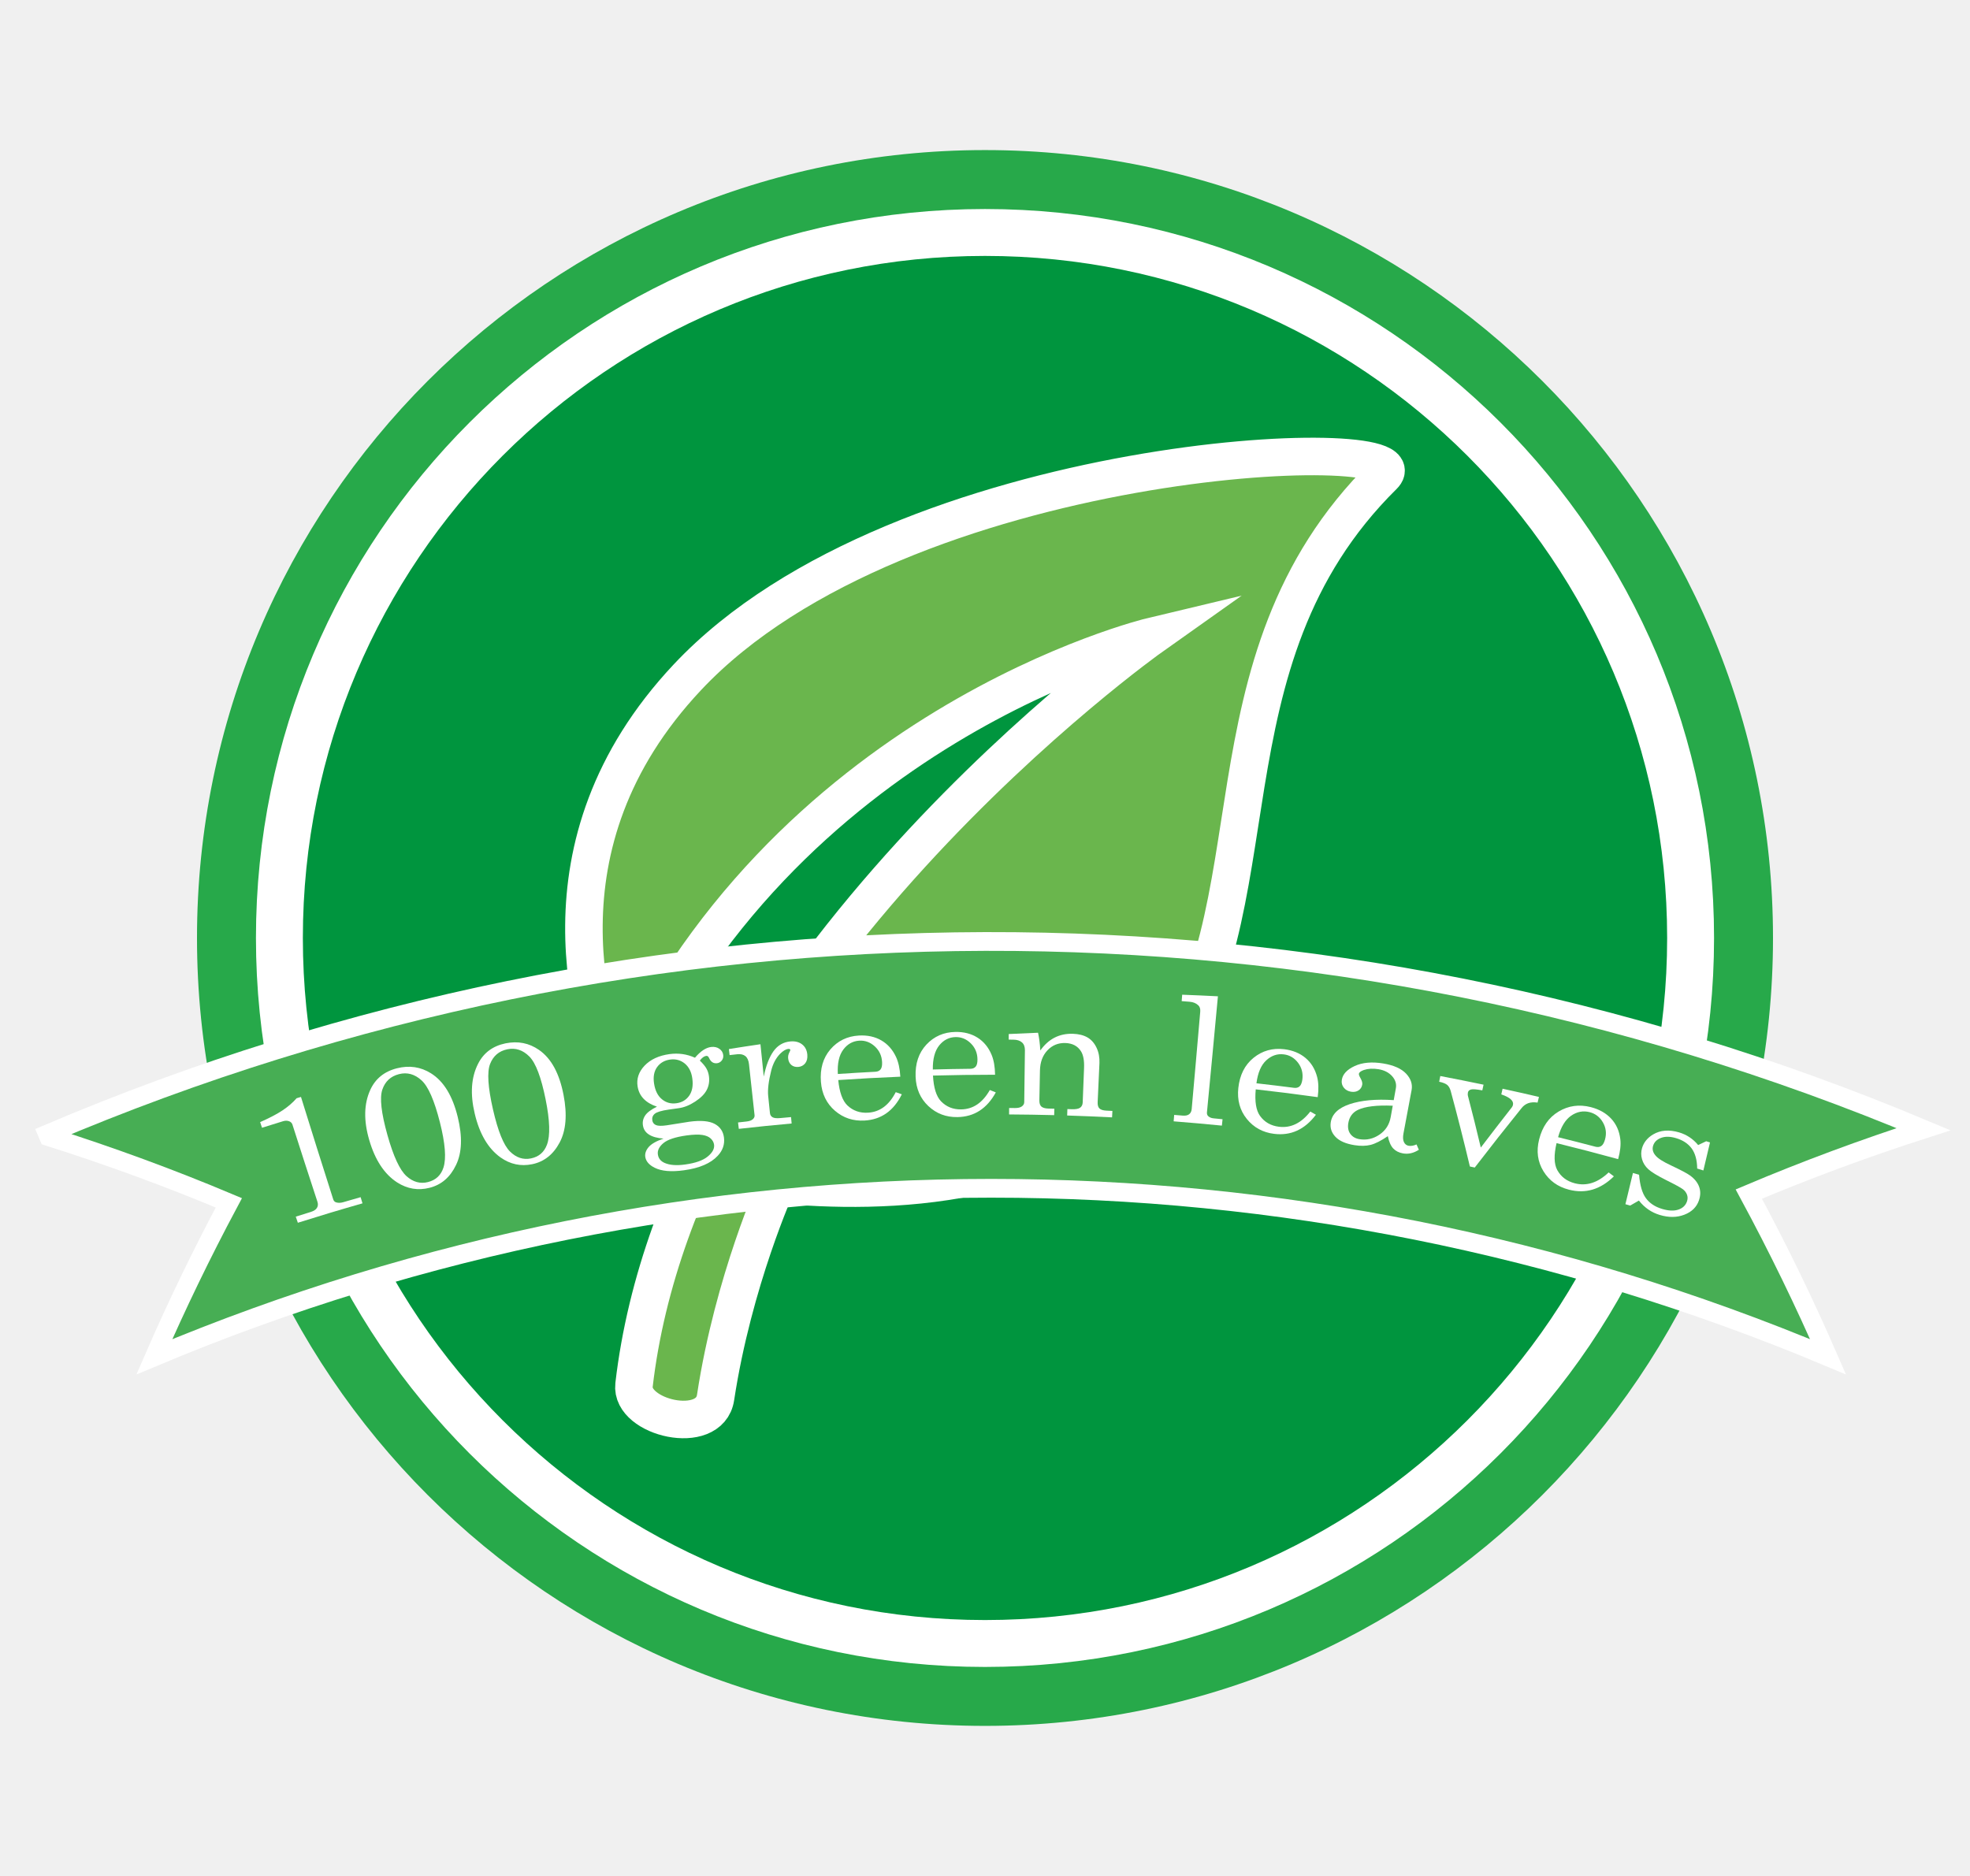
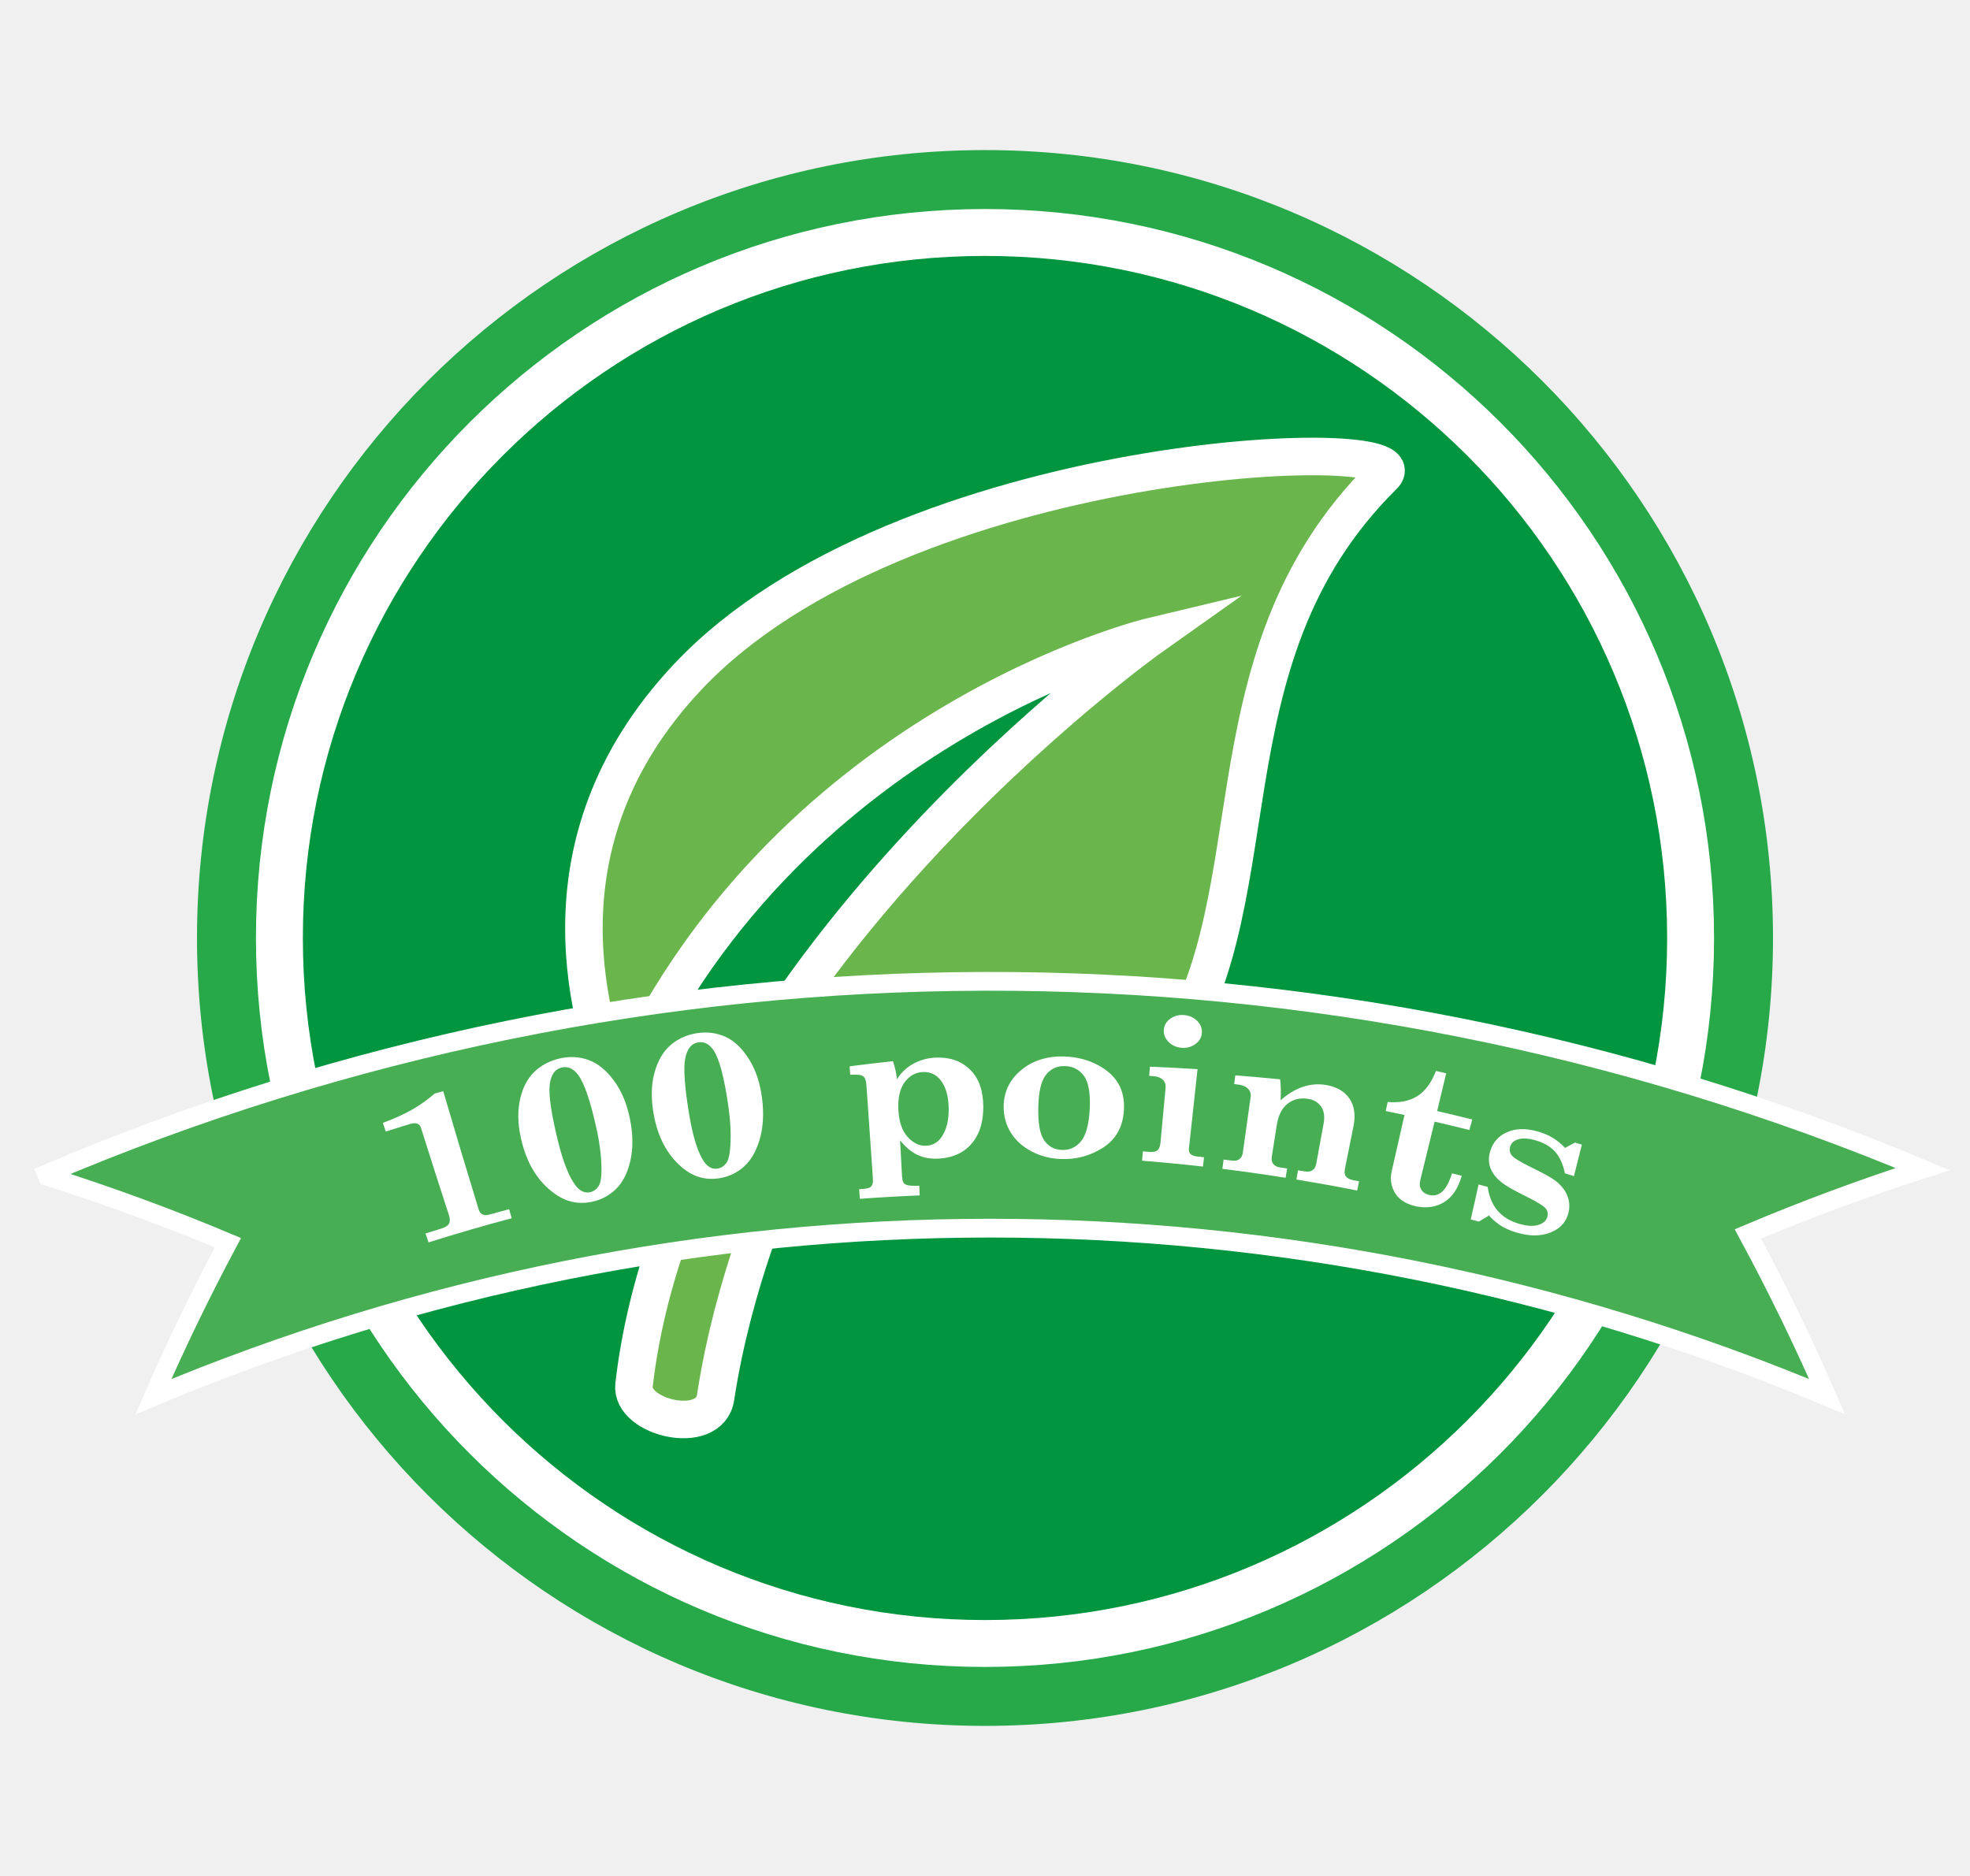
<svg xmlns="http://www.w3.org/2000/svg" version="1.1" id="Livello_1" x="0px" y="0px" width="210px" height="200px" viewBox="0 0 210 200" enable-background="new 0 0 210 200" xml:space="preserve">
  <g>
-     <circle fill="#27A94A" cx="105" cy="100" r="84" />
-     <circle fill="#00953E" stroke="#FFFFFF" stroke-width="5" stroke-miterlimit="10" cx="105" cy="100" r="75.216" />
-     <g id="Livello_10_31_">
-       <g>
-         <path fill="#6AB64D" stroke="#FFFFFF" stroke-width="4" stroke-miterlimit="10" d="M73.272,72.206     c-16.87,17.962-10.091,37.589-7.323,44.763c17.148-39.662,56.822-49.123,56.822-49.123s-50.03,35.45-55.185,79.809     c-0.405,3.502,8.074,5.517,8.694,1.332c1.895-12.461,6.539-22.711,6.539-22.711c11.401,1.087,30.49,0.75,40.504-12.011     c13.299-16.955,3.958-43.622,24.15-63.561C152.188,46.051,96.133,47.869,73.272,72.206z" />
+     <g>
+       <circle fill="#27A94A" cx="105" cy="100" r="84" />
+       <circle fill="#00953E" stroke="#FFFFFF" stroke-width="5" stroke-miterlimit="10" cx="105" cy="100" r="75.216" />
+       <g id="Livello_10_1_">
+         <g>
+           <path fill="#6AB64D" stroke="#FFFFFF" stroke-width="4" stroke-miterlimit="10" d="M73.272,72.206      c-16.87,17.962-10.091,37.589-7.323,44.763c17.148-39.662,56.822-49.123,56.822-49.123s-50.03,35.45-55.185,79.809      c-0.405,3.502,8.074,5.517,8.694,1.332c1.895-12.461,6.539-22.711,6.539-22.711c11.401,1.087,30.49,0.75,40.504-12.011      c13.299-16.955,3.958-43.622,24.15-63.561C152.188,46.051,96.133,47.869,73.272,72.206z" />
+         </g>
      </g>
    </g>
    <g>
      <g>
-         <path fill="#47AE54" stroke="#FFFFFF" stroke-width="2" stroke-miterlimit="10" d="M194.866,144.649     c-2.534-5.82-5.349-11.609-8.445-17.347c6.004-2.538,12.218-4.851,18.63-6.915C141.078,93.532,68.933,93.701,5.063,120.896     c0.04,0.095,0.08,0.188,0.12,0.282c6.617,2.096,13.025,4.457,19.211,7.059c-2.898,5.432-5.546,10.909-7.941,16.414     C73.509,120.698,137.81,120.697,194.866,144.649L194.866,144.649L194.866,144.649z" />
+         <path fill="#47AE54" stroke="#FFFFFF" stroke-width="2" stroke-miterlimit="10" d="M194.768,148.898     c-2.534-5.819-5.349-11.609-8.446-17.346c6.004-2.538,12.219-4.851,18.63-6.915C140.979,97.781,68.834,97.951,4.965,125.146     c0.04,0.094,0.08,0.188,0.12,0.282c6.617,2.096,13.026,4.457,19.211,7.059c-2.899,5.431-5.546,10.909-7.942,16.413     C73.411,124.948,137.71,124.947,194.768,148.898L194.768,148.898L194.768,148.898z" />
      </g>
    </g>
    <g>
      <g>
-         <path fill="#FFFFFF" d="M32.084,116.947c1.129,3.643,2.275,7.284,3.439,10.923c0.053,0.162,0.157,0.271,0.313,0.318     c0.223,0.067,0.47,0.062,0.741-0.016c0.621-0.183,1.243-0.361,1.864-0.539c0.067,0.219,0.134,0.438,0.201,0.658     c-2.297,0.654-4.597,1.346-6.892,2.069c-0.074-0.217-0.148-0.434-0.221-0.651c0.527-0.166,1.061-0.335,1.59-0.497     c0.332-0.104,0.555-0.248,0.669-0.44c0.114-0.191,0.13-0.407,0.052-0.646c-0.902-2.744-1.789-5.488-2.668-8.236     c-0.055-0.168-0.179-0.288-0.367-0.358c-0.193-0.069-0.409-0.067-0.648,0.008c-0.742,0.228-1.484,0.461-2.227,0.692     c-0.068-0.199-0.132-0.399-0.199-0.601c1.009-0.447,1.809-0.865,2.398-1.259c0.589-0.396,1.084-0.822,1.487-1.287     C31.775,117.04,31.929,116.992,32.084,116.947z" />
-         <path fill="#FFFFFF" d="M42.309,113.893c1.322-0.336,2.535-0.155,3.635,0.536c1.36,0.85,2.302,2.41,2.852,4.663     c0.513,2.094,0.449,3.794-0.179,5.102c-0.626,1.31-1.559,2.118-2.825,2.439c-1.222,0.31-2.365,0.121-3.45-0.569     c-1.354-0.872-2.363-2.381-2.987-4.543c-0.597-2.053-0.565-3.829,0.113-5.318C40.008,115.009,40.961,114.233,42.309,113.893z      M42.537,114.515c-0.893,0.226-1.487,0.78-1.782,1.655c-0.295,0.876-0.115,2.486,0.542,4.828     c0.641,2.292,1.325,3.747,2.029,4.387c0.705,0.635,1.474,0.848,2.3,0.637c0.832-0.211,1.381-0.724,1.646-1.544     c0.316-0.976,0.188-2.586-0.38-4.831c-0.588-2.321-1.234-3.812-1.96-4.472C44.207,114.514,43.408,114.294,42.537,114.515z" />
-         <path fill="#FFFFFF" d="M53.887,111.233c1.326-0.271,2.517-0.034,3.577,0.705c1.309,0.911,2.166,2.511,2.607,4.787     c0.411,2.115,0.265,3.811-0.417,5.088c-0.682,1.278-1.652,2.041-2.918,2.304c-1.227,0.253-2.351,0.01-3.391-0.729     c-1.301-0.936-2.227-2.484-2.742-4.674c-0.494-2.079-0.381-3.849,0.361-5.306C51.553,112.24,52.537,111.513,53.887,111.233z      M54.083,111.866c-0.892,0.184-1.508,0.709-1.842,1.57c-0.333,0.859-0.229,2.477,0.311,4.846c0.53,2.316,1.134,3.805,1.804,4.474     c0.669,0.667,1.417,0.915,2.247,0.744c0.834-0.172,1.403-0.659,1.704-1.466c0.359-0.961,0.312-2.574-0.148-4.842     c-0.473-2.343-1.047-3.867-1.732-4.556C55.737,111.944,54.956,111.687,54.083,111.866z" />
-         <path fill="#FFFFFF" d="M74.084,112.766c0.587-0.696,1.164-1.079,1.727-1.146c0.335-0.039,0.625,0.024,0.869,0.193     c0.243,0.167,0.383,0.39,0.416,0.669c0.027,0.224-0.028,0.419-0.159,0.585c-0.134,0.166-0.303,0.261-0.497,0.285     c-0.38,0.047-0.662-0.137-0.848-0.544c-0.074-0.174-0.176-0.255-0.303-0.239c-0.228,0.029-0.453,0.194-0.688,0.501     c0.333,0.32,0.57,0.605,0.708,0.857c0.138,0.249,0.229,0.526,0.266,0.828c0.068,0.527-0.011,1.009-0.236,1.444     c-0.224,0.438-0.637,0.85-1.23,1.24c-0.597,0.392-1.182,0.629-1.764,0.708c-0.356,0.05-0.711,0.099-1.067,0.149     c-0.755,0.109-1.249,0.258-1.474,0.438c-0.225,0.186-0.314,0.427-0.268,0.715c0.037,0.235,0.169,0.4,0.386,0.497     c0.222,0.097,0.613,0.105,1.167,0.023c0.799-0.131,1.598-0.258,2.395-0.38c1.217-0.163,2.114-0.082,2.695,0.229     c0.583,0.311,0.912,0.8,0.996,1.46c0.09,0.726-0.131,1.374-0.666,1.942c-0.744,0.805-1.933,1.314-3.582,1.543     c-1.361,0.192-2.409,0.104-3.148-0.271c-0.58-0.292-0.911-0.67-0.99-1.134c-0.058-0.354,0.057-0.708,0.345-1.053     c0.292-0.348,0.825-0.653,1.599-0.917c-0.657-0.052-1.173-0.189-1.541-0.422c-0.369-0.229-0.587-0.553-0.654-0.969     c-0.064-0.385,0.016-0.742,0.232-1.067c0.217-0.326,0.637-0.643,1.261-0.944c-0.597-0.201-1.073-0.479-1.417-0.837     c-0.348-0.36-0.561-0.795-0.645-1.313c-0.132-0.818,0.115-1.562,0.741-2.224c0.631-0.659,1.515-1.074,2.661-1.233     c0.468-0.064,0.929-0.063,1.379-0.003C73.2,112.441,73.643,112.569,74.084,112.766z M73.176,121.053     c-1.184,0.164-2.007,0.44-2.463,0.82c-0.456,0.384-0.652,0.792-0.581,1.226c0.065,0.41,0.304,0.704,0.716,0.883     c0.545,0.241,1.274,0.295,2.191,0.167c1.093-0.15,1.893-0.432,2.399-0.847c0.509-0.417,0.735-0.835,0.682-1.258     c-0.032-0.246-0.149-0.468-0.352-0.661c-0.202-0.192-0.502-0.322-0.896-0.383C74.477,120.938,73.912,120.952,73.176,121.053z      M71.431,112.962c-0.592,0.084-1.055,0.349-1.384,0.801c-0.326,0.452-0.434,1.033-0.326,1.746     c0.115,0.758,0.395,1.323,0.841,1.685c0.443,0.366,0.956,0.507,1.546,0.424c0.59-0.08,1.04-0.351,1.363-0.81     c0.318-0.459,0.435-1.067,0.329-1.829c-0.093-0.704-0.368-1.239-0.81-1.6C72.546,113.021,72.023,112.88,71.431,112.962z" />
-         <path fill="#FFFFFF" d="M77.699,111.842c1.12-0.181,2.24-0.351,3.364-0.515c0.116,1.149,0.234,2.3,0.353,3.449     c0.238-1.17,0.586-2.07,1.036-2.702c0.452-0.631,1.053-0.98,1.804-1.045c0.51-0.045,0.93,0.064,1.255,0.32     c0.328,0.258,0.51,0.626,0.549,1.099c0.03,0.383-0.047,0.688-0.229,0.917c-0.186,0.228-0.427,0.357-0.732,0.382     c-0.297,0.025-0.546-0.045-0.745-0.211c-0.196-0.167-0.312-0.405-0.339-0.713c-0.018-0.2,0.019-0.394,0.107-0.58     c0.084-0.166,0.126-0.265,0.126-0.294c-0.007-0.094-0.077-0.132-0.203-0.121c-0.272,0.023-0.569,0.198-0.889,0.521     c-0.44,0.451-0.756,1.045-0.943,1.779c-0.288,1.145-0.392,2.046-0.326,2.706c0.063,0.611,0.126,1.218,0.188,1.83     c0.02,0.204,0.116,0.355,0.281,0.45c0.166,0.093,0.437,0.121,0.812,0.087c0.387-0.035,0.773-0.071,1.158-0.105     c0.021,0.228,0.043,0.455,0.062,0.682c-1.877,0.17-3.756,0.358-5.632,0.572c-0.025-0.229-0.056-0.455-0.081-0.683     c0.301-0.034,0.602-0.067,0.903-0.101c0.302-0.032,0.527-0.113,0.67-0.242c0.145-0.128,0.204-0.271,0.188-0.429     c-0.199-1.811-0.398-3.62-0.593-5.43c-0.044-0.412-0.175-0.703-0.388-0.873c-0.213-0.171-0.5-0.236-0.861-0.197     c-0.271,0.031-0.547,0.06-0.82,0.091C77.749,112.273,77.725,112.058,77.699,111.842z" />
-         <path fill="#FFFFFF" d="M95.973,114.788c-2.204,0.09-4.411,0.211-6.615,0.359c0.124,1.301,0.452,2.201,0.973,2.705     c0.598,0.565,1.328,0.823,2.187,0.774c1.267-0.07,2.25-0.796,2.967-2.189c0.216,0.076,0.431,0.152,0.648,0.229     c-0.88,1.772-2.194,2.695-3.974,2.797c-1.211,0.068-2.26-0.274-3.154-1.044c-0.893-0.771-1.397-1.794-1.496-3.084     c-0.107-1.386,0.225-2.539,1.004-3.453c0.785-0.914,1.797-1.409,3.039-1.481c0.91-0.053,1.711,0.121,2.393,0.515     c0.683,0.395,1.207,0.985,1.572,1.768C95.771,113.234,95.928,113.937,95.973,114.788z M89.312,114.5     c1.338-0.092,2.676-0.17,4.014-0.239c0.236-0.013,0.419-0.096,0.543-0.251c0.122-0.156,0.179-0.415,0.16-0.773     c-0.031-0.67-0.289-1.229-0.771-1.675c-0.481-0.443-1.032-0.65-1.654-0.615c-0.695,0.041-1.27,0.361-1.714,0.958     C89.444,112.502,89.252,113.368,89.312,114.5z" />
-         <path fill="#FFFFFF" d="M106.074,114.579c-2.208,0.002-4.41,0.03-6.619,0.09c0.069,1.306,0.355,2.218,0.857,2.743     c0.574,0.59,1.283,0.876,2.148,0.863c1.268-0.019,2.28-0.705,3.055-2.067c0.214,0.085,0.424,0.17,0.637,0.256     c-0.953,1.732-2.303,2.602-4.086,2.631c-1.213,0.02-2.24-0.366-3.101-1.172c-0.858-0.806-1.317-1.85-1.363-3.142     c-0.048-1.389,0.327-2.528,1.146-3.409c0.818-0.88,1.853-1.335,3.093-1.355c0.91-0.016,1.701,0.188,2.366,0.61     c0.665,0.421,1.164,1.034,1.497,1.831C105.938,113.02,106.061,113.726,106.074,114.579z M99.438,114.021     c1.335-0.037,2.677-0.061,4.015-0.075c0.236-0.004,0.42-0.079,0.551-0.229c0.134-0.151,0.195-0.407,0.192-0.766     c-0.005-0.672-0.235-1.24-0.698-1.704s-1.006-0.692-1.627-0.682c-0.696,0.011-1.28,0.308-1.75,0.885     C99.653,112.03,99.422,112.885,99.438,114.021z" />
-         <path fill="#FFFFFF" d="M107.528,110.24c1.04-0.054,2.087-0.097,3.127-0.138c0.116,0.538,0.2,1.17,0.242,1.89     c0.435-0.613,0.938-1.069,1.518-1.367c0.578-0.295,1.233-0.435,1.956-0.411c0.626,0.021,1.144,0.152,1.555,0.39     c0.413,0.241,0.735,0.606,0.967,1.099c0.232,0.49,0.332,1.035,0.307,1.634c-0.066,1.388-0.125,2.778-0.191,4.166     c-0.014,0.312,0.049,0.535,0.193,0.673c0.143,0.139,0.39,0.213,0.739,0.231c0.214,0.011,0.426,0.021,0.64,0.031     c-0.012,0.229-0.023,0.456-0.036,0.686c-1.595-0.081-3.19-0.148-4.786-0.198c0.006-0.229,0.016-0.456,0.023-0.686     c0.15,0.006,0.305,0.011,0.456,0.016c0.428,0.016,0.729-0.039,0.901-0.161c0.17-0.122,0.267-0.309,0.276-0.566     c0.048-1.22,0.097-2.443,0.144-3.665c0.032-0.799-0.078-1.395-0.33-1.788c-0.354-0.56-0.908-0.854-1.671-0.878     c-0.755-0.022-1.392,0.24-1.905,0.784s-0.775,1.26-0.795,2.15c-0.02,1.059-0.045,2.115-0.062,3.173     c-0.006,0.312,0.065,0.534,0.215,0.668c0.15,0.133,0.4,0.204,0.75,0.214c0.211,0.003,0.422,0.01,0.631,0.015     c-0.006,0.229-0.012,0.458-0.018,0.686c-1.604-0.042-3.207-0.066-4.807-0.076c0.004-0.229,0.002-0.457,0.004-0.686     c0.211,0,0.422,0.002,0.632,0.004c0.318,0.002,0.558-0.054,0.727-0.176c0.166-0.119,0.25-0.27,0.253-0.454     c0.024-1.844,0.047-3.688,0.072-5.531c0.002-0.367-0.1-0.647-0.314-0.837c-0.215-0.19-0.525-0.29-0.934-0.292     c-0.16-0.002-0.319-0.004-0.482-0.004C107.525,110.636,107.527,110.438,107.528,110.24z" />
-         <path fill="#FFFFFF" d="M129.829,106.217c-0.382,4.122-0.771,8.245-1.169,12.367c-0.017,0.169,0.025,0.307,0.127,0.405     c0.149,0.138,0.341,0.218,0.574,0.239c0.318,0.03,0.643,0.062,0.962,0.095c-0.024,0.228-0.047,0.454-0.071,0.681     c-1.715-0.169-3.428-0.322-5.142-0.457c0.019-0.226,0.036-0.455,0.056-0.684c0.305,0.024,0.609,0.049,0.913,0.074     c0.3,0.024,0.524-0.024,0.683-0.146c0.158-0.122,0.247-0.302,0.271-0.547c0.312-3.461,0.612-6.924,0.911-10.388     c0.025-0.304-0.046-0.531-0.218-0.688c-0.235-0.215-0.537-0.339-0.903-0.368c-0.287-0.023-0.57-0.048-0.857-0.068     c0.018-0.228,0.032-0.457,0.053-0.684C127.286,106.095,128.557,106.151,129.829,106.217z" />
-         <path fill="#FFFFFF" d="M140.468,116.97c-2.2-0.309-4.405-0.586-6.607-0.832c-0.118,1.301,0.033,2.244,0.458,2.833     c0.483,0.666,1.154,1.048,2.015,1.154c1.265,0.157,2.375-0.38,3.343-1.621c0.202,0.113,0.398,0.228,0.599,0.341     c-1.2,1.584-2.677,2.255-4.454,2.037c-1.21-0.149-2.175-0.677-2.916-1.593c-0.736-0.914-1.039-2.013-0.902-3.299     c0.15-1.381,0.688-2.457,1.626-3.216c0.938-0.759,2.033-1.065,3.271-0.914c0.907,0.111,1.668,0.426,2.272,0.936     c0.604,0.511,1.015,1.186,1.232,2.021C140.558,115.406,140.579,116.122,140.468,116.97z M133.936,115.491     c1.336,0.152,2.672,0.312,4.009,0.484c0.239,0.03,0.433-0.019,0.583-0.15c0.149-0.131,0.251-0.375,0.302-0.731     c0.089-0.663-0.061-1.261-0.454-1.784c-0.396-0.524-0.904-0.826-1.525-0.902c-0.696-0.085-1.319,0.13-1.867,0.635     C134.432,113.551,134.082,114.365,133.936,115.491z" />
-         <path fill="#FFFFFF" d="M151,122.01c0.084,0.19,0.165,0.38,0.248,0.569c-0.556,0.359-1.124,0.49-1.694,0.387     c-0.437-0.079-0.782-0.255-1.042-0.531c-0.256-0.274-0.447-0.71-0.572-1.307c-0.726,0.494-1.335,0.804-1.831,0.929     c-0.501,0.124-1.074,0.134-1.724,0.031c-0.924-0.149-1.597-0.44-2.025-0.887c-0.425-0.447-0.593-0.96-0.504-1.546     c0.136-0.881,0.806-1.53,2.023-1.941c1.221-0.408,2.78-0.555,4.691-0.426c0.077-0.427,0.152-0.854,0.229-1.279     c0.079-0.456-0.05-0.883-0.398-1.275c-0.352-0.392-0.838-0.643-1.465-0.745c-0.583-0.094-1.098-0.065-1.552,0.086     c-0.325,0.116-0.501,0.25-0.527,0.407c-0.013,0.091,0.044,0.246,0.171,0.463c0.154,0.271,0.216,0.501,0.185,0.687     c-0.044,0.269-0.176,0.476-0.396,0.618c-0.218,0.142-0.48,0.189-0.792,0.142c-0.327-0.052-0.588-0.196-0.777-0.434     c-0.19-0.238-0.262-0.516-0.211-0.836c0.092-0.596,0.548-1.089,1.366-1.469c0.82-0.38,1.841-0.474,3.049-0.274     c1.119,0.185,1.93,0.548,2.438,1.084c0.506,0.539,0.698,1.125,0.585,1.748c-0.287,1.536-0.574,3.071-0.862,4.606     c-0.08,0.407-0.06,0.721,0.042,0.938c0.105,0.224,0.271,0.355,0.496,0.397C150.402,122.196,150.686,122.151,151,122.01z      M148.465,117.883c-1.704-0.075-2.945,0.08-3.715,0.445c-0.576,0.278-0.914,0.753-1.023,1.414     c-0.074,0.466-0.003,0.847,0.222,1.15c0.222,0.304,0.546,0.489,0.972,0.558c0.76,0.122,1.466-0.037,2.122-0.48     c0.655-0.442,1.062-1.069,1.204-1.879C148.32,118.686,148.391,118.286,148.465,117.883z" />
-         <path fill="#FFFFFF" d="M153.535,114.719c1.539,0.292,3.074,0.598,4.61,0.92c-0.046,0.203-0.087,0.405-0.132,0.607     c-0.614-0.115-1.016-0.143-1.203-0.094c-0.188,0.053-0.299,0.161-0.332,0.319c-0.026,0.133-0.025,0.271,0.016,0.415     c0.472,1.818,0.93,3.638,1.357,5.457c1.096-1.439,2.2-2.873,3.32-4.302c0.053-0.074,0.086-0.154,0.108-0.238     c0.103-0.434-0.313-0.812-1.242-1.126c0.045-0.201,0.089-0.405,0.136-0.606c1.293,0.28,2.584,0.571,3.877,0.873     c-0.05,0.2-0.099,0.403-0.147,0.605c-0.402-0.056-0.731-0.031-1.005,0.068c-0.27,0.102-0.498,0.268-0.686,0.502     c-1.698,2.102-3.365,4.221-5.004,6.354c-0.175-0.037-0.348-0.073-0.52-0.111c-0.637-2.684-1.317-5.366-2.044-8.049     c-0.081-0.291-0.206-0.504-0.37-0.646c-0.17-0.141-0.455-0.255-0.859-0.34C153.455,115.124,153.494,114.925,153.535,114.719z" />
-         <path fill="#FFFFFF" d="M172.492,123.577c-2.186-0.6-4.374-1.168-6.564-1.708c-0.299,1.273-0.273,2.231,0.072,2.871     c0.399,0.724,1.02,1.191,1.875,1.414c1.256,0.324,2.453-0.059,3.605-1.16c0.184,0.141,0.375,0.278,0.559,0.419     c-1.436,1.406-3.02,1.877-4.785,1.423c-1.203-0.311-2.105-0.962-2.724-1.967c-0.618-1.009-0.777-2.134-0.46-3.393     c0.338-1.351,1.026-2.344,2.078-2.973c1.05-0.627,2.195-0.786,3.429-0.471c0.905,0.232,1.628,0.645,2.173,1.231     c0.543,0.587,0.865,1.312,0.972,2.17C172.796,122.039,172.72,122.754,172.492,123.577z M166.09,121.239     c1.327,0.328,2.66,0.664,3.985,1.015c0.233,0.062,0.438,0.04,0.61-0.071c0.17-0.109,0.307-0.336,0.404-0.684     c0.185-0.648,0.112-1.259-0.216-1.831c-0.325-0.573-0.806-0.94-1.42-1.099c-0.691-0.177-1.354-0.05-1.975,0.38     C166.855,119.381,166.396,120.146,166.09,121.239z" />
-         <path fill="#FFFFFF" d="M174.723,125.24c0.094,1.128,0.332,1.959,0.727,2.497c0.396,0.542,0.97,0.922,1.722,1.147     c0.697,0.21,1.28,0.234,1.745,0.073c0.468-0.16,0.77-0.449,0.915-0.876c0.081-0.244,0.087-0.479,0.004-0.705     c-0.08-0.224-0.225-0.423-0.441-0.588c-0.218-0.165-0.813-0.495-1.789-0.977c-0.933-0.47-1.567-0.854-1.896-1.158     c-0.333-0.305-0.556-0.657-0.671-1.062c-0.118-0.401-0.114-0.803,0.004-1.2c0.182-0.603,0.571-1.085,1.178-1.448     c0.778-0.458,1.703-0.531,2.767-0.217c0.812,0.24,1.491,0.692,2.033,1.351c0.286-0.136,0.573-0.271,0.858-0.407     c0.134,0.041,0.271,0.083,0.406,0.126c-0.231,0.996-0.47,1.995-0.708,2.99c-0.22-0.069-0.437-0.137-0.659-0.204     c-0.01-0.915-0.213-1.629-0.589-2.146c-0.38-0.514-0.936-0.882-1.664-1.097c-0.631-0.188-1.169-0.194-1.605-0.025     c-0.443,0.168-0.721,0.448-0.842,0.842c-0.102,0.344-0.032,0.679,0.23,1c0.25,0.328,0.822,0.695,1.714,1.108     c1.034,0.487,1.698,0.841,1.986,1.052c0.474,0.34,0.8,0.737,0.97,1.19c0.173,0.454,0.166,0.942-0.012,1.465     c-0.243,0.716-0.766,1.228-1.558,1.532c-0.794,0.307-1.664,0.312-2.622,0.025c-0.887-0.267-1.623-0.777-2.221-1.534     c-0.311,0.177-0.621,0.355-0.929,0.535c-0.172-0.05-0.339-0.098-0.509-0.146c0.271-1.11,0.538-2.221,0.803-3.331     C174.289,125.116,174.505,125.179,174.723,125.24z" />
+         <path fill="#FFFFFF" d="M40.814,119.712c1.264-0.475,2.302-0.941,3.117-1.412c0.815-0.469,1.619-1.04,2.413-1.716     c0.301-0.085,0.602-0.172,0.902-0.256c1.234,4.216,2.496,8.426,3.787,12.635c0.076,0.249,0.212,0.417,0.406,0.507     c0.195,0.092,0.426,0.1,0.693,0.025c0.712-0.196,1.424-0.391,2.137-0.58c0.093,0.32,0.185,0.641,0.279,0.962     c-2.961,0.788-5.915,1.647-8.862,2.577c-0.11-0.317-0.219-0.633-0.329-0.95c0.557-0.176,1.114-0.347,1.671-0.518     c0.428-0.132,0.704-0.307,0.829-0.529c0.124-0.222,0.125-0.522,0-0.908c-1.013-3.105-2.009-6.214-2.988-9.324     c-0.069-0.219-0.202-0.364-0.397-0.432c-0.197-0.07-0.453-0.058-0.771,0.04c-0.86,0.26-1.721,0.526-2.581,0.799     C41.019,120.324,40.916,120.02,40.814,119.712z" />
+         <path fill="#FFFFFF" d="M59.728,112.829c1.06-0.232,2.08-0.166,3.05,0.194c0.971,0.359,1.867,1.096,2.681,2.204     c0.815,1.106,1.376,2.475,1.699,4.091c0.326,1.631,0.337,3.096,0.047,4.393c-0.29,1.302-0.789,2.302-1.502,3.014     c-0.712,0.71-1.56,1.172-2.551,1.391c-1.488,0.329-2.857,0.021-4.135-0.936c-1.597-1.183-2.73-2.929-3.349-5.268     c-0.436-1.65-0.534-3.14-0.28-4.464c0.252-1.325,0.759-2.368,1.515-3.119C57.656,113.579,58.603,113.077,59.728,112.829z      M63.611,120.434c-0.674-3.067-1.34-5.034-2.025-5.893c-0.496-0.627-1.06-0.874-1.683-0.737     c-0.749,0.165-1.187,0.788-1.307,1.869c-0.119,1.077,0.166,3.044,0.861,5.895c0.583,2.385,1.243,4.014,1.96,4.896     c0.449,0.544,0.948,0.757,1.5,0.636c0.359-0.078,0.654-0.293,0.884-0.634c0.231-0.345,0.334-0.991,0.316-1.939     C64.094,123.239,63.929,121.876,63.611,120.434z" />
+         <path fill="#FFFFFF" d="M74.35,110.141c1.063-0.158,2.064-0.023,3,0.404c0.935,0.426,1.768,1.223,2.496,2.383     c0.729,1.162,1.188,2.564,1.392,4.198c0.207,1.649,0.112,3.111-0.268,4.386c-0.381,1.276-0.947,2.238-1.704,2.899     c-0.756,0.659-1.627,1.06-2.623,1.209c-1.493,0.224-2.822-0.18-4.014-1.222c-1.49-1.29-2.48-3.11-2.923-5.485     c-0.312-1.677-0.304-3.165,0.04-4.47c0.342-1.304,0.914-2.305,1.712-3.003C72.253,110.744,73.221,110.309,74.35,110.141z      M77.651,117.993c-0.447-3.107-0.969-5.112-1.586-6.018c-0.446-0.659-0.985-0.944-1.611-0.852     c-0.75,0.111-1.226,0.704-1.418,1.772c-0.194,1.066-0.05,3.048,0.433,5.939c0.403,2.417,0.938,4.086,1.582,5.018     c0.404,0.574,0.882,0.82,1.435,0.736c0.361-0.053,0.667-0.244,0.92-0.568c0.253-0.328,0.402-0.964,0.453-1.911     C77.927,120.825,77.862,119.455,77.651,117.993z" />
+         <path fill="#FFFFFF" d="M90.568,113.682c1.537-0.198,3.076-0.383,4.617-0.548c0.221,0.642,0.363,1.283,0.428,1.926     c0.44-0.701,1.026-1.256,1.759-1.66c0.734-0.403,1.562-0.621,2.48-0.649c1.471-0.043,2.673,0.401,3.587,1.313     c0.916,0.913,1.369,2.22,1.378,3.911c0.007,1.175-0.2,2.175-0.613,2.994c-0.414,0.82-0.988,1.443-1.725,1.874     c-0.736,0.429-1.597,0.653-2.588,0.686c-0.791,0.023-1.5-0.116-2.132-0.424c-0.631-0.307-1.232-0.815-1.808-1.526     c0.063,1.198,0.127,2.396,0.191,3.595c0.025,0.474,0.08,0.774,0.162,0.9c0.082,0.129,0.23,0.225,0.441,0.28     c0.212,0.059,0.629,0.078,1.25,0.059c0.015,0.344,0.03,0.686,0.045,1.031c-2.126,0.086-4.251,0.208-6.376,0.366     c-0.027-0.343-0.054-0.686-0.082-1.027c0.113-0.009,0.227-0.017,0.34-0.025c0.401-0.028,0.667-0.081,0.798-0.159     c0.131-0.075,0.229-0.198,0.293-0.369c0.044-0.115,0.051-0.408,0.018-0.873c-0.223-3.165-0.442-6.329-0.658-9.495     c-0.032-0.466-0.094-0.771-0.184-0.92c-0.091-0.149-0.222-0.251-0.392-0.309c-0.17-0.054-0.558-0.073-1.165-0.051     C90.613,114.282,90.591,113.981,90.568,113.682z M98.385,114.292c-0.781,0.028-1.434,0.392-1.948,1.084     c-0.515,0.691-0.733,1.682-0.667,2.965c0.067,1.27,0.399,2.228,0.989,2.876c0.589,0.649,1.235,0.958,1.948,0.933     c0.697-0.025,1.248-0.334,1.659-0.926c0.538-0.785,0.795-1.823,0.763-3.124c-0.029-1.19-0.283-2.133-0.768-2.819     C99.878,114.595,99.216,114.262,98.385,114.292z" />
+         <path fill="#FFFFFF" d="M113.506,112.636c1.276,0.045,2.439,0.343,3.478,0.886c1.04,0.544,1.789,1.228,2.25,2.042     s0.649,1.774,0.57,2.877c-0.126,1.757-0.881,3.057-2.235,3.921c-1.355,0.865-2.833,1.262-4.462,1.202     c-1.153-0.041-2.199-0.312-3.15-0.812c-0.95-0.504-1.684-1.162-2.198-1.988c-0.514-0.824-0.774-1.752-0.769-2.782     c0.008-1.552,0.616-2.855,1.854-3.888C110.08,113.062,111.645,112.568,113.506,112.636z M113.542,113.659     c-0.842-0.031-1.521,0.276-2.036,0.918c-0.512,0.641-0.786,1.788-0.825,3.434c-0.041,1.712,0.17,2.896,0.625,3.556     c0.455,0.662,1.081,1.003,1.885,1.032c0.818,0.03,1.493-0.272,2.031-0.914c0.537-0.642,0.853-1.778,0.939-3.408     c0.087-1.674-0.108-2.854-0.591-3.54C115.086,114.051,114.408,113.69,113.542,113.659z" />
+         <path fill="#FFFFFF" d="M122.581,113.721c1.691,0.066,3.383,0.155,5.077,0.264c-0.303,2.831-0.61,5.662-0.923,8.491     c-0.025,0.229,0.035,0.413,0.18,0.554c0.145,0.143,0.378,0.23,0.703,0.266c0.244,0.027,0.487,0.055,0.731,0.082     c-0.039,0.33-0.08,0.661-0.119,0.992c-2.16-0.244-4.322-0.454-6.484-0.626c0.028-0.333,0.057-0.665,0.084-0.995     c0.24,0.019,0.479,0.038,0.72,0.059c0.387,0.033,0.667-0.026,0.841-0.178c0.173-0.148,0.28-0.427,0.318-0.834     c0.182-1.934,0.361-3.866,0.539-5.799c0.033-0.364-0.059-0.655-0.28-0.876c-0.219-0.22-0.539-0.348-0.958-0.383     c-0.169-0.014-0.338-0.027-0.508-0.042C122.527,114.37,122.554,114.046,122.581,113.721z M126.26,108.22     c0.558,0.054,1.021,0.269,1.386,0.648c0.364,0.381,0.519,0.812,0.468,1.297c-0.051,0.483-0.293,0.874-0.723,1.173     c-0.429,0.297-0.917,0.42-1.465,0.368c-0.557-0.055-1.016-0.268-1.379-0.645c-0.364-0.377-0.526-0.805-0.486-1.281     c0.042-0.486,0.276-0.88,0.705-1.186C125.195,108.292,125.693,108.166,126.26,108.22z" />
+         <path fill="#FFFFFF" d="M144.877,125.946c-0.069,0.326-0.138,0.653-0.208,0.978c-2.156-0.427-4.314-0.817-6.474-1.174     c0.058-0.327,0.116-0.655,0.173-0.983c0.228,0.037,0.455,0.075,0.683,0.113c0.363,0.061,0.647,0.022,0.856-0.116     c0.209-0.138,0.344-0.371,0.403-0.694c0.265-1.432,0.527-2.863,0.788-4.294c0.133-0.735,0.047-1.33-0.261-1.787     c-0.31-0.455-0.774-0.736-1.389-0.836c-0.839-0.137-1.569,0.033-2.183,0.51c-0.614,0.475-1.001,1.251-1.167,2.317     c-0.174,1.108-0.348,2.217-0.524,3.325c-0.051,0.324,0,0.587,0.154,0.784c0.155,0.197,0.375,0.319,0.66,0.361     c0.274,0.044,0.548,0.086,0.822,0.129c-0.055,0.329-0.111,0.657-0.166,0.985c-2.246-0.355-4.492-0.673-6.74-0.95     c0.043-0.329,0.086-0.661,0.13-0.99c0.294,0.036,0.588,0.073,0.881,0.11c0.34,0.044,0.608-0.007,0.807-0.154     c0.197-0.148,0.32-0.387,0.366-0.712c0.28-1.976,0.556-3.952,0.829-5.929c0.047-0.34-0.045-0.629-0.279-0.867     c-0.235-0.236-0.565-0.381-0.993-0.436c-0.161-0.021-0.322-0.04-0.483-0.059c0.04-0.311,0.079-0.619,0.118-0.929     c1.592,0.121,3.186,0.261,4.78,0.42c0.079,0.635,0.095,1.379,0.053,2.235c0.777-0.688,1.574-1.169,2.387-1.438     c0.813-0.27,1.64-0.333,2.472-0.19c1.13,0.194,1.963,0.682,2.489,1.457c0.517,0.771,0.656,1.744,0.423,2.913     c-0.303,1.524-0.609,3.052-0.918,4.576c-0.07,0.351-0.033,0.622,0.113,0.811c0.146,0.188,0.411,0.318,0.796,0.395     C144.477,125.867,144.677,125.907,144.877,125.946z" />
+         <path fill="#FFFFFF" d="M153.064,114.178c0.366,0.081,0.732,0.165,1.099,0.249c-0.318,1.343-0.639,2.685-0.963,4.025     c1.246,0.288,2.491,0.586,3.736,0.896c-0.099,0.375-0.197,0.75-0.296,1.125c-1.237-0.307-2.475-0.605-3.713-0.89     c-0.502,2.073-1.01,4.148-1.523,6.222c-0.102,0.412-0.065,0.757,0.111,1.036c0.175,0.281,0.452,0.467,0.83,0.556     c1.078,0.257,1.891-0.508,2.435-2.305c0.347,0.087,0.694,0.173,1.041,0.26c-0.284,0.959-0.665,1.691-1.139,2.196     c-0.474,0.508-1.046,0.851-1.713,1.028c-0.67,0.178-1.368,0.181-2.1,0.012c-0.641-0.149-1.167-0.392-1.579-0.735     c-0.415-0.34-0.706-0.779-0.876-1.312s-0.195-1.074-0.068-1.627c0.462-2.014,0.919-4.03,1.371-6.045     c-0.666-0.142-1.332-0.282-1.999-0.418c0.069-0.321,0.137-0.646,0.206-0.968c1.259,0.111,2.309-0.092,3.155-0.619     C151.923,116.337,152.587,115.441,153.064,114.178z" />
+         <path fill="#FFFFFF" d="M166.84,122.382c0.348-0.192,0.699-0.383,1.049-0.571c0.246,0.074,0.491,0.149,0.736,0.226     c-0.278,1.117-0.56,2.233-0.845,3.351c-0.319-0.1-0.64-0.197-0.96-0.295c-0.219-1.027-0.583-1.81-1.083-2.344     c-0.498-0.536-1.189-0.931-2.063-1.18c-0.754-0.214-1.365-0.249-1.83-0.107c-0.465,0.14-0.751,0.401-0.861,0.781     c-0.108,0.374-0.04,0.699,0.205,0.977c0.242,0.282,1.003,0.725,2.272,1.345c1.151,0.562,1.899,0.985,2.254,1.248     c0.677,0.496,1.141,1.077,1.388,1.735c0.249,0.658,0.25,1.337,0.01,2.039c-0.304,0.885-0.963,1.503-1.963,1.861     c-1.001,0.359-2.139,0.347-3.429-0.028c-0.623-0.181-1.165-0.409-1.629-0.685c-0.463-0.276-0.919-0.657-1.37-1.146     c-0.359,0.215-0.717,0.431-1.074,0.647c-0.289-0.077-0.578-0.154-0.867-0.23c0.282-1.241,0.562-2.483,0.837-3.727     c0.323,0.086,0.646,0.17,0.968,0.257c0.292,2.073,1.401,3.368,3.37,3.94c0.809,0.233,1.472,0.278,1.994,0.125     c0.52-0.15,0.846-0.42,0.976-0.81c0.118-0.356,0.073-0.667-0.138-0.935c-0.21-0.266-0.863-0.684-1.969-1.236     c-1.194-0.593-2-1.025-2.412-1.319c-0.708-0.485-1.194-1.02-1.458-1.606c-0.263-0.585-0.303-1.218-0.113-1.895     c0.271-0.967,0.861-1.666,1.785-2.083c0.922-0.417,2.019-0.451,3.277-0.095c0.613,0.175,1.145,0.396,1.595,0.661     C165.939,121.55,166.389,121.916,166.84,122.382z" />
      </g>
    </g>
  </g>
</svg>
